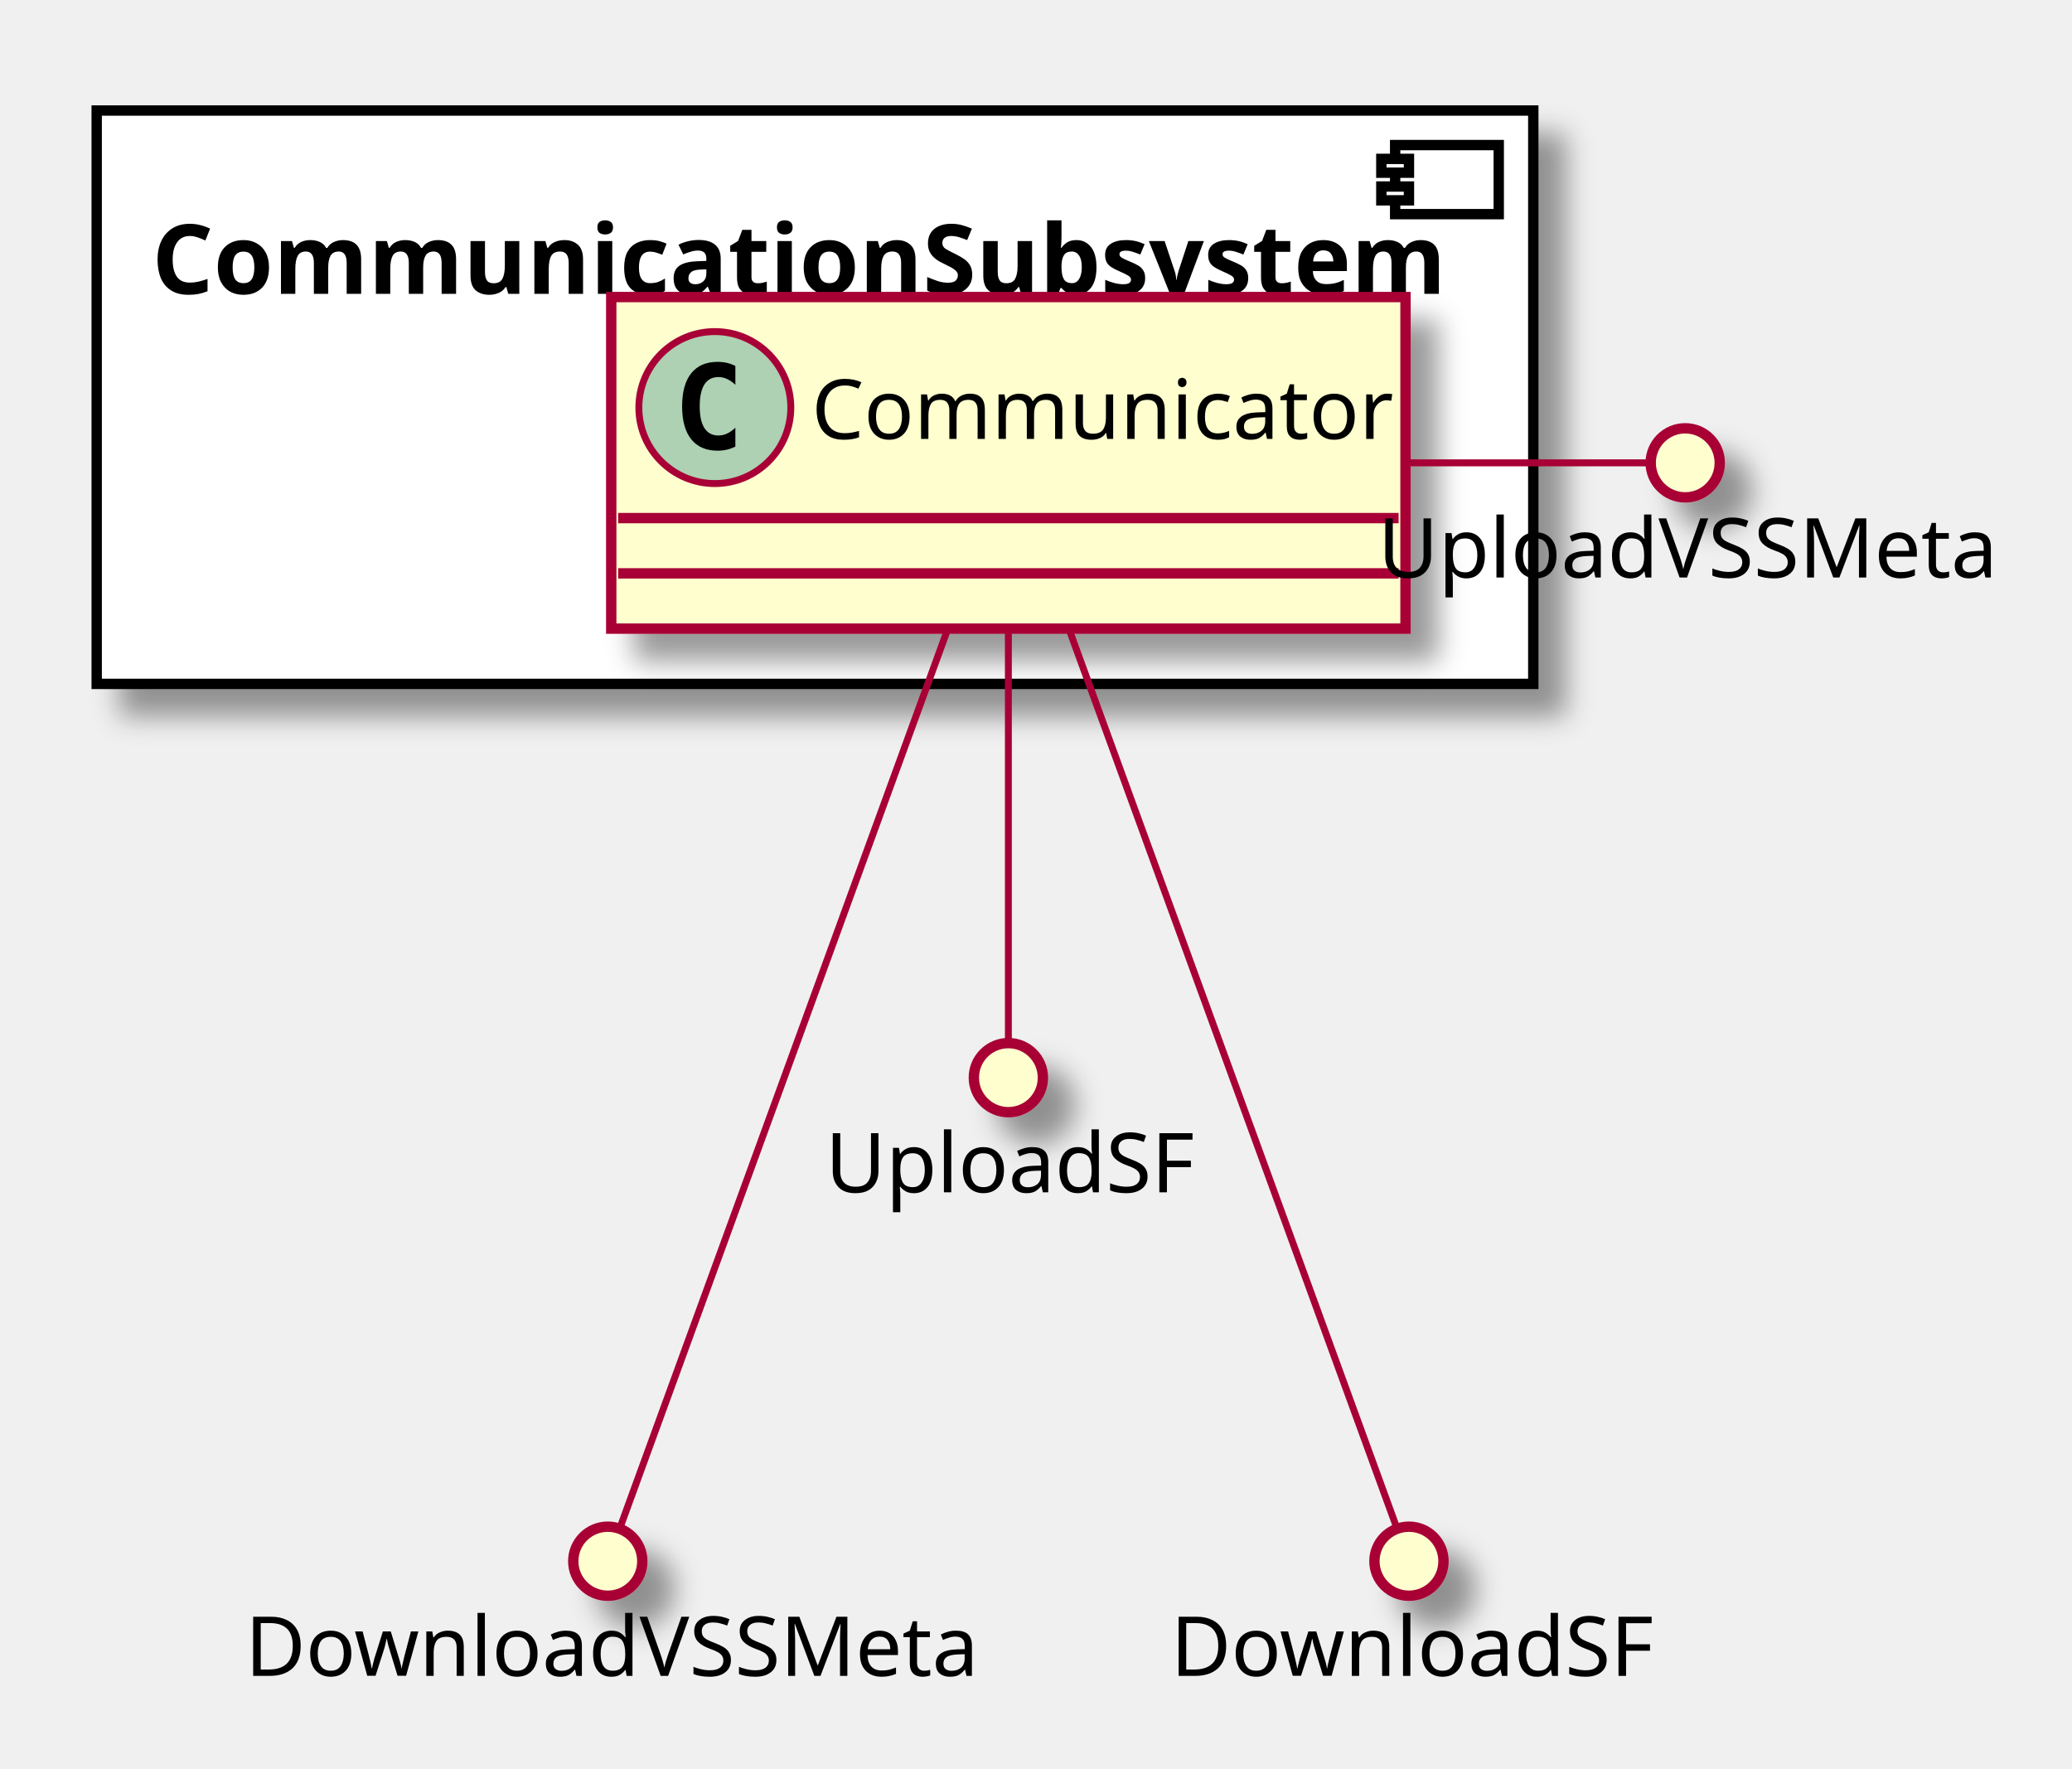
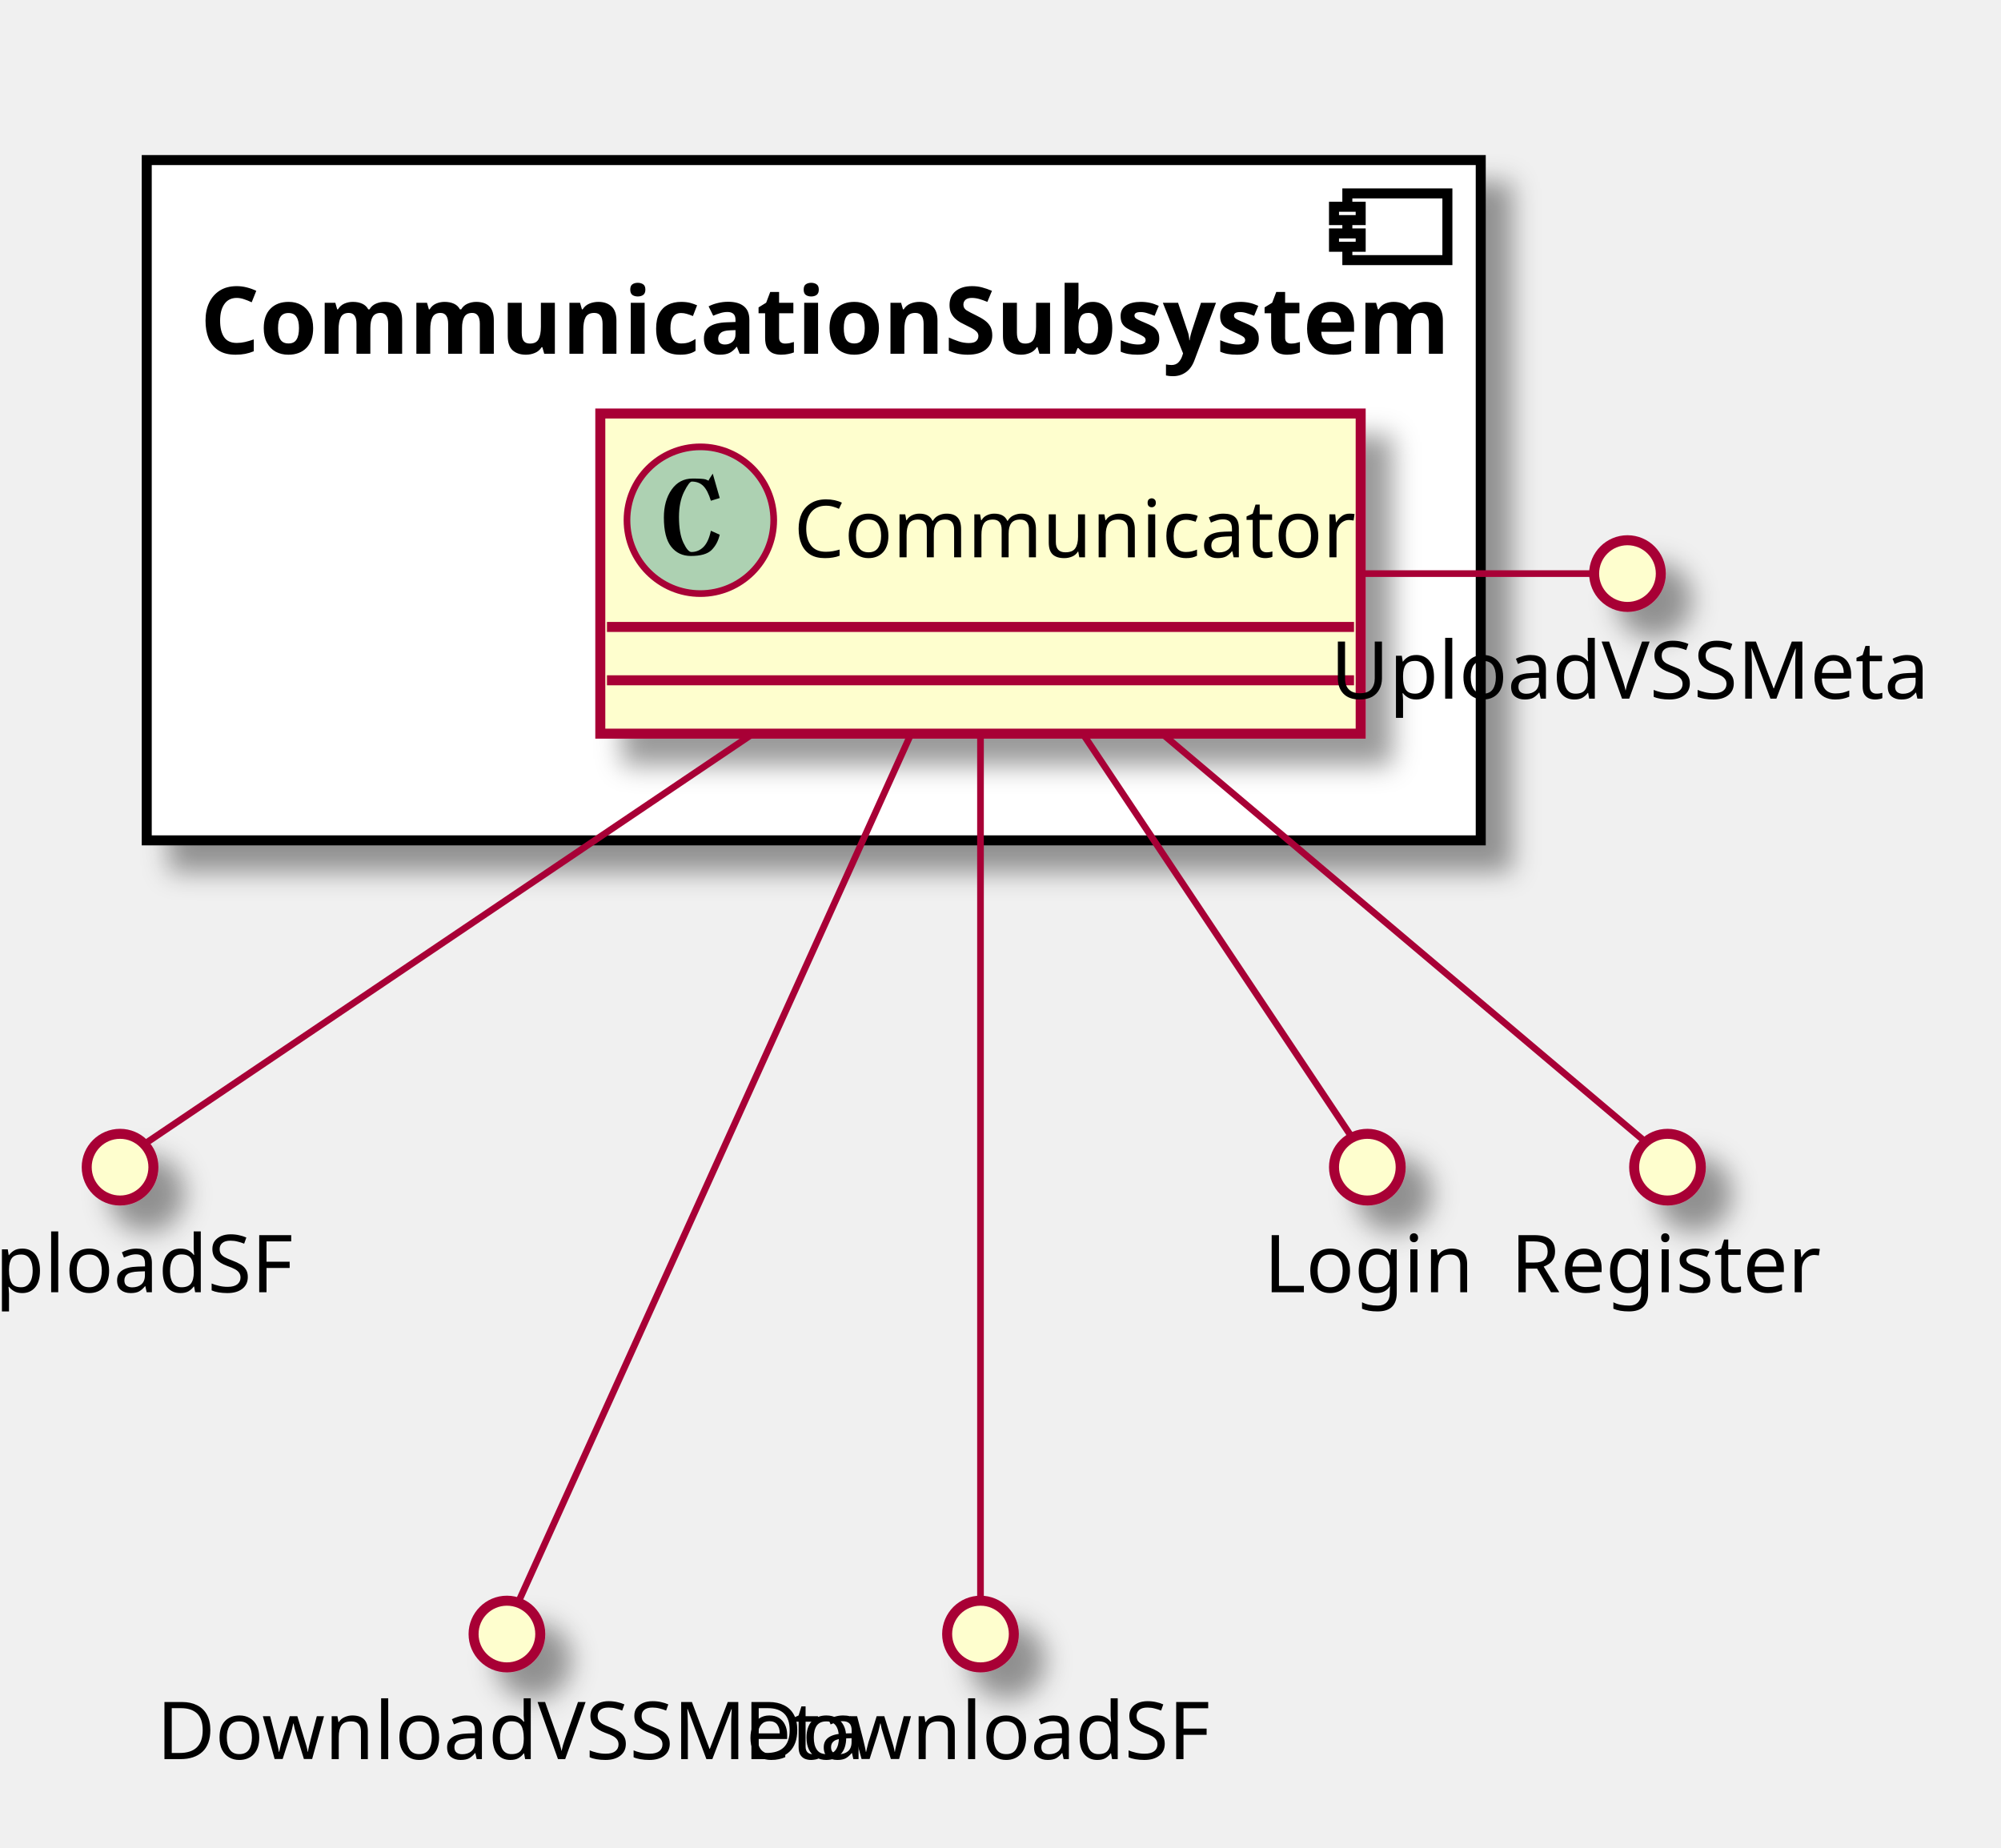
- <svg xmlns="http://www.w3.org/2000/svg" contentScriptType="application/ecmascript" contentStyleType="text/css" height="256px" preserveAspectRatio="none" style="width:300px;height:256px;" version="1.1" viewBox="0 0 300 256" width="300px" zoomAndPan="magnify">
+ <svg xmlns="http://www.w3.org/2000/svg" contentScriptType="application/ecmascript" contentStyleType="text/css" height="277px" preserveAspectRatio="none" style="width:300px;height:277px;" version="1.1" viewBox="0 0 300 277" width="300px" zoomAndPan="magnify">
  <defs>
-     <filter height="300%" id="f1ppndlhmpgq4m" width="300%" x="-1" y="-1">
+     <filter height="300%" id="f1lzif3of2eg4g" width="300%" x="-1" y="-1">
      <feGaussianBlur result="blurOut" stdDeviation="2.0" />
      <feColorMatrix in="blurOut" result="blurOut2" type="matrix" values="0 0 0 0 0 0 0 0 0 0 0 0 0 0 0 0 0 0 .4 0" />
      <feOffset dx="4.0" dy="4.0" in="blurOut2" result="blurOut3" />
      <feBlend in="SourceGraphic" in2="blurOut3" mode="normal" />
    </filter>
  </defs>
  <g>
-     <rect fill="#FFFFFF" filter="url(#f1ppndlhmpgq4m)" height="83" style="stroke: #000000; stroke-width: 1.5;" width="208" x="14" y="16" />
-     <rect fill="#FFFFFF" height="10" style="stroke: #000000; stroke-width: 1.5;" width="15" x="202" y="21" />
-     <rect fill="#FFFFFF" height="2" style="stroke: #000000; stroke-width: 1.5;" width="4" x="200" y="23" />
-     <rect fill="#FFFFFF" height="2" style="stroke: #000000; stroke-width: 1.5;" width="4" x="200" y="27" />
-     <text fill="#000000" font-family="sans-serif" font-size="14" font-weight="bold" lengthAdjust="spacingAndGlyphs" textLength="192" x="22" y="42.535">CommunicationSubsystem</text>
-     <rect fill="#FEFECE" filter="url(#f1ppndlhmpgq4m)" height="48" id="Communicator" style="stroke: #A80036; stroke-width: 1.5;" width="115" x="88.5" y="43" />
-     <ellipse cx="103.5" cy="59" fill="#ADD1B2" rx="11" ry="11" style="stroke: #A80036; stroke-width: 1.0;" />
-     <path d="M106.473,64.643 Q105.892,64.942 105.253,65.091 Q104.614,65.241 103.908,65.241 Q101.401,65.241 100.082,63.589 Q98.762,61.937 98.762,58.816 Q98.762,55.687 100.082,54.035 Q101.401,52.383 103.908,52.383 Q104.614,52.383 105.261,52.532 Q105.909,52.682 106.473,52.98 L106.473,55.703 Q105.842,55.122 105.249,54.852 Q104.655,54.583 104.024,54.583 Q102.68,54.583 101.995,55.649 Q101.31,56.716 101.31,58.816 Q101.31,60.908 101.995,61.974 Q102.68,63.041 104.024,63.041 Q104.655,63.041 105.249,62.771 Q105.842,62.502 106.473,61.92 Z " />
-     <text fill="#000000" font-family="sans-serif" font-size="12" lengthAdjust="spacingAndGlyphs" textLength="83" x="117.5" y="63.535">Communicator</text>
-     <line style="stroke: #A80036; stroke-width: 1.5;" x1="89.5" x2="202.5" y1="75" y2="75" />
-     <line style="stroke: #A80036; stroke-width: 1.5;" x1="89.5" x2="202.5" y1="83" y2="83" />
-     <ellipse cx="244" cy="67" fill="#FEFECE" filter="url(#f1ppndlhmpgq4m)" rx="5" ry="5" style="stroke: #A80036; stroke-width: 1.5;" />
-     <text fill="#000000" font-family="sans-serif" font-size="12" lengthAdjust="spacingAndGlyphs" textLength="89" x="199.5" y="83.602">UploadVSSMeta</text>
-     <ellipse cx="88" cy="226" fill="#FEFECE" filter="url(#f1ppndlhmpgq4m)" rx="5" ry="5" style="stroke: #A80036; stroke-width: 1.5;" />
-     <text fill="#000000" font-family="sans-serif" font-size="12" lengthAdjust="spacingAndGlyphs" textLength="105" x="35.5" y="242.602">DownloadVSSMeta</text>
-     <ellipse cx="146" cy="156" fill="#FEFECE" filter="url(#f1ppndlhmpgq4m)" rx="5" ry="5" style="stroke: #A80036; stroke-width: 1.5;" />
-     <text fill="#000000" font-family="sans-serif" font-size="12" lengthAdjust="spacingAndGlyphs" textLength="53" x="119.5" y="172.602">UploadSF</text>
-     <ellipse cx="204" cy="226" fill="#FEFECE" filter="url(#f1ppndlhmpgq4m)" rx="5" ry="5" style="stroke: #A80036; stroke-width: 1.5;" />
-     <text fill="#000000" font-family="sans-serif" font-size="12" lengthAdjust="spacingAndGlyphs" textLength="69" x="169.5" y="242.602">DownloadSF</text>
-     <path d="M203.805,67 C215.528,67 227.252,67 238.976,67 " fill="none" id="Communicator-Communicatorlol123" style="stroke: #A80036; stroke-width: 1.0;" />
-     <path d="M137.191,91.149 C123.184,129.547 96.701,202.147 89.722,221.28 " fill="none" id="Communicator-Communicatorlol126" style="stroke: #A80036; stroke-width: 1.0;" />
-     <path d="M146,91.32 C146,111.701 146,139.247 146,150.683 " fill="none" id="Communicator-Communicatorlol129" style="stroke: #A80036; stroke-width: 1.0;" />
-     <path d="M154.809,91.149 C168.816,129.547 195.299,202.147 202.278,221.28 " fill="none" id="Communicator-Communicatorlol132" style="stroke: #A80036; stroke-width: 1.0;" />
+     <rect fill="#FFFFFF" filter="url(#f1lzif3of2eg4g)" height="102" style="stroke: #000000; stroke-width: 1.5;" width="200" x="22" y="24" />
+     <rect fill="#FFFFFF" height="10" style="stroke: #000000; stroke-width: 1.5;" width="15" x="202" y="29" />
+     <rect fill="#FFFFFF" height="2" style="stroke: #000000; stroke-width: 1.5;" width="4" x="200" y="31" />
+     <rect fill="#FFFFFF" height="2" style="stroke: #000000; stroke-width: 1.5;" width="4" x="200" y="35" />
+     <text fill="#000000" font-family="sans-serif" font-size="14" font-weight="bold" lengthAdjust="spacingAndGlyphs" textLength="184" x="30" y="53.044">CommunicationSubsystem</text>
+     <rect fill="#FEFECE" filter="url(#f1lzif3of2eg4g)" height="48" id="Communicator" style="stroke: #A80036; stroke-width: 1.5;" width="114" x="90" y="62" />
+     <ellipse cx="105" cy="78" fill="#ADD1B2" rx="11" ry="11" style="stroke: #A80036; stroke-width: 1.0;" />
+     <path d="M103.578,83.359 Q101.719,83.359 100.625,81.969 Q99.531,80.578 99.531,77.594 Q99.531,75.062 100.695,73.406 Q101.859,71.75 103.844,71.75 Q105.312,71.75 105.781,71.875 Q106.25,72.078 106.25,72.078 Q106.25,72.078 106.25,72.008 Q106.25,71.938 106.859,71.016 L107.906,74.672 L106.578,75.078 Q106.109,73.531 105.445,72.867 Q104.781,72.203 103.719,72.203 Q103.328,72.203 102.562,73.734 Q101.797,75.266 101.797,77.516 Q101.797,79.984 102.461,81.375 Q103.125,82.766 103.656,82.766 Q104.719,82.766 105.477,82 Q106.234,81.234 106.578,79.578 L107.906,80.172 Q107.578,81.578 106.68,82.469 Q105.781,83.359 103.578,83.359 Z " />
+     <text fill="#000000" font-family="sans-serif" font-size="12" lengthAdjust="spacingAndGlyphs" textLength="82" x="119" y="83.558">Communicator</text>
+     <line style="stroke: #A80036; stroke-width: 1.5;" x1="91" x2="203" y1="94" y2="94" />
+     <line style="stroke: #A80036; stroke-width: 1.5;" x1="91" x2="203" y1="102" y2="102" />
+     <ellipse cx="244" cy="86" fill="#FEFECE" filter="url(#f1lzif3of2eg4g)" rx="5" ry="5" style="stroke: #A80036; stroke-width: 1.5;" />
+     <text fill="#000000" font-family="sans-serif" font-size="12" lengthAdjust="spacingAndGlyphs" textLength="89" x="199.5" y="104.752">UploadVSSMeta</text>
+     <ellipse cx="18" cy="175" fill="#FEFECE" filter="url(#f1lzif3of2eg4g)" rx="5" ry="5" style="stroke: #A80036; stroke-width: 1.5;" />
+     <text fill="#000000" font-family="sans-serif" font-size="12" lengthAdjust="spacingAndGlyphs" textLength="55" x="-9.5" y="193.752">UploadSF</text>
+     <ellipse cx="76" cy="245" fill="#FEFECE" filter="url(#f1lzif3of2eg4g)" rx="5" ry="5" style="stroke: #A80036; stroke-width: 1.5;" />
+     <text fill="#000000" font-family="sans-serif" font-size="12" lengthAdjust="spacingAndGlyphs" textLength="105" x="23.5" y="263.752">DownloadVSSMeta</text>
+     <ellipse cx="147" cy="245" fill="#FEFECE" filter="url(#f1lzif3of2eg4g)" rx="5" ry="5" style="stroke: #A80036; stroke-width: 1.5;" />
+     <text fill="#000000" font-family="sans-serif" font-size="12" lengthAdjust="spacingAndGlyphs" textLength="71" x="111.5" y="263.752">DownloadSF</text>
+     <ellipse cx="205" cy="175" fill="#FEFECE" filter="url(#f1lzif3of2eg4g)" rx="5" ry="5" style="stroke: #A80036; stroke-width: 1.5;" />
+     <text fill="#000000" font-family="sans-serif" font-size="12" lengthAdjust="spacingAndGlyphs" textLength="31" x="189.5" y="193.752">Login</text>
+     <ellipse cx="250" cy="175" fill="#FEFECE" filter="url(#f1lzif3of2eg4g)" rx="5" ry="5" style="stroke: #A80036; stroke-width: 1.5;" />
+     <text fill="#000000" font-family="sans-serif" font-size="12" lengthAdjust="spacingAndGlyphs" textLength="47" x="226.5" y="193.752">Register</text>
+     <path d="M204.215,86 C215.715,86 227.216,86 238.716,86 " fill="none" id="Communicator-Communicatorlol4" style="stroke: #A80036; stroke-width: 1.0;" />
+     <path d="M112.769,110.086 C80.523,131.833 35.225,162.383 21.856,171.399 " fill="none" id="Communicator-Communicatorlol7" style="stroke: #A80036; stroke-width: 1.0;" />
+     <path d="M136.524,110.166 C119.243,148.379 85.865,222.186 77.791,240.041 " fill="none" id="Communicator-Communicatorlol10" style="stroke: #A80036; stroke-width: 1.0;" />
+     <path d="M147,110.166 C147,148.208 147,221.528 147,239.798 " fill="none" id="Communicator-Communicatorlol13" style="stroke: #A80036; stroke-width: 1.0;" />
+     <path d="M162.543,110.314 C176.502,131.253 195.806,160.209 202.554,170.331 " fill="none" id="Communicator-Communicatorlol16" style="stroke: #A80036; stroke-width: 1.0;" />
+     <path d="M174.332,110.086 C199.84,131.632 235.578,161.818 246.618,171.143 " fill="none" id="Communicator-Communicatorlol19" style="stroke: #A80036; stroke-width: 1.0;" />
  </g>
</svg>
